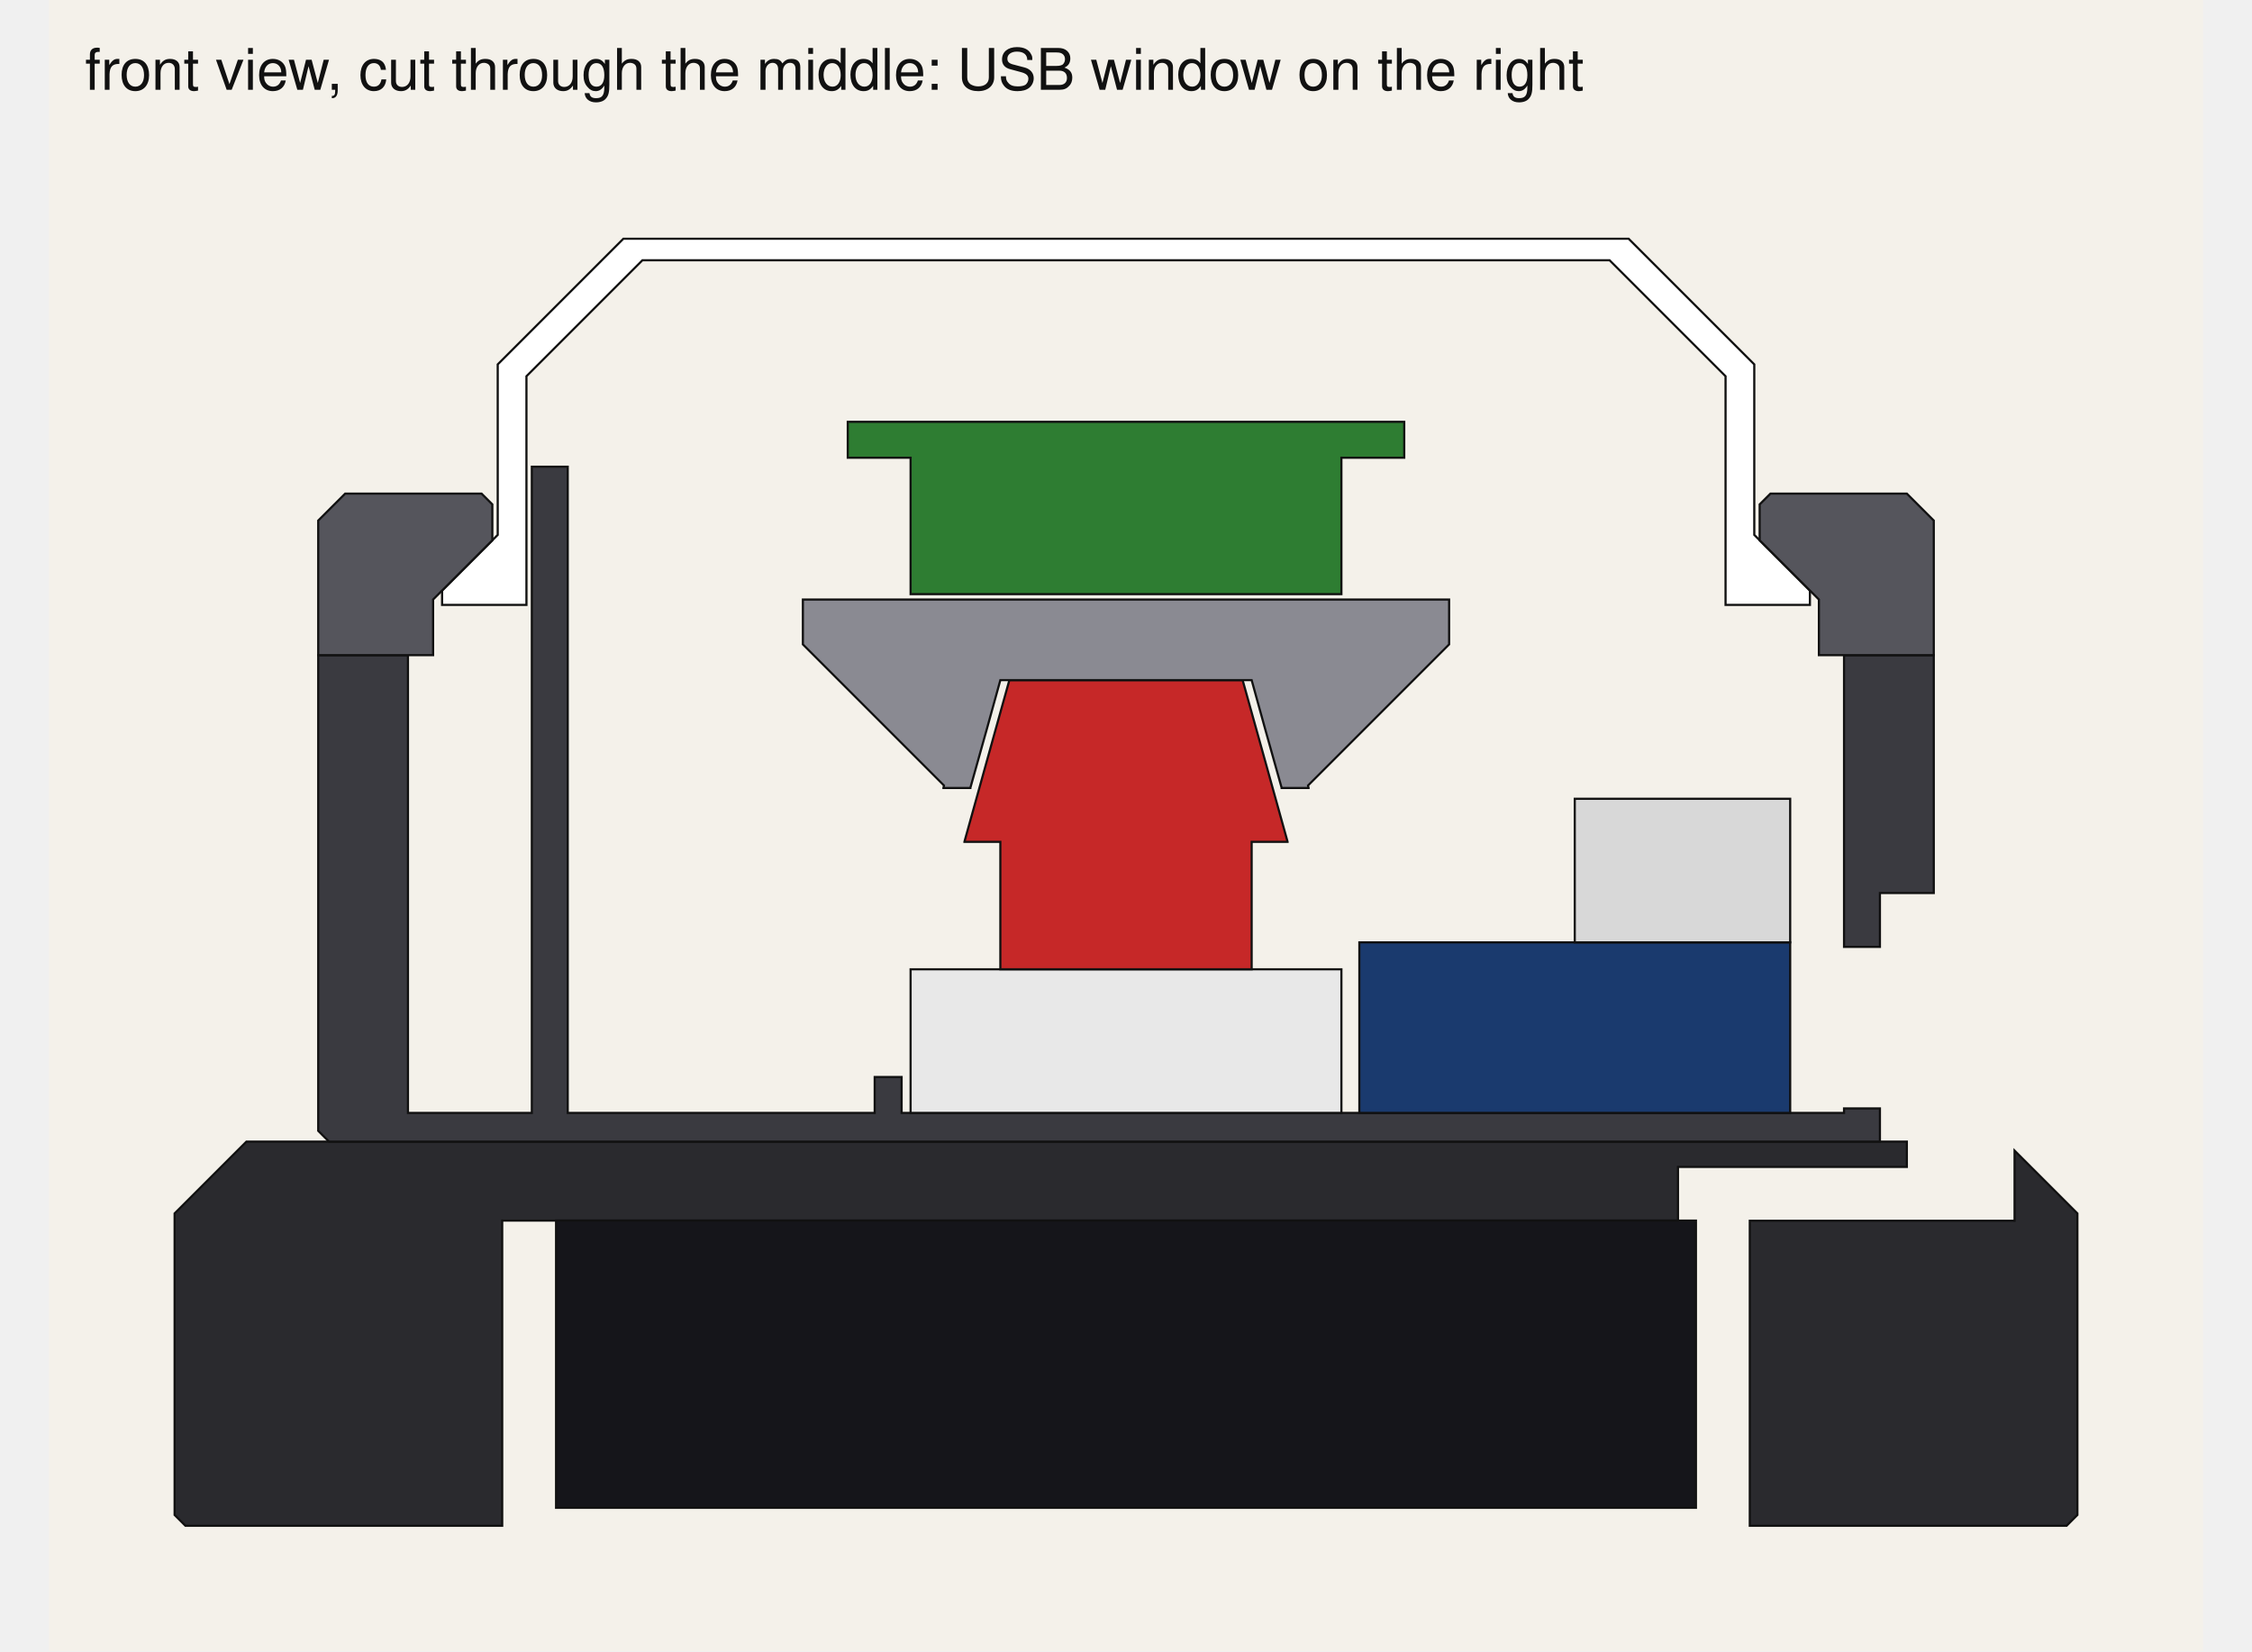
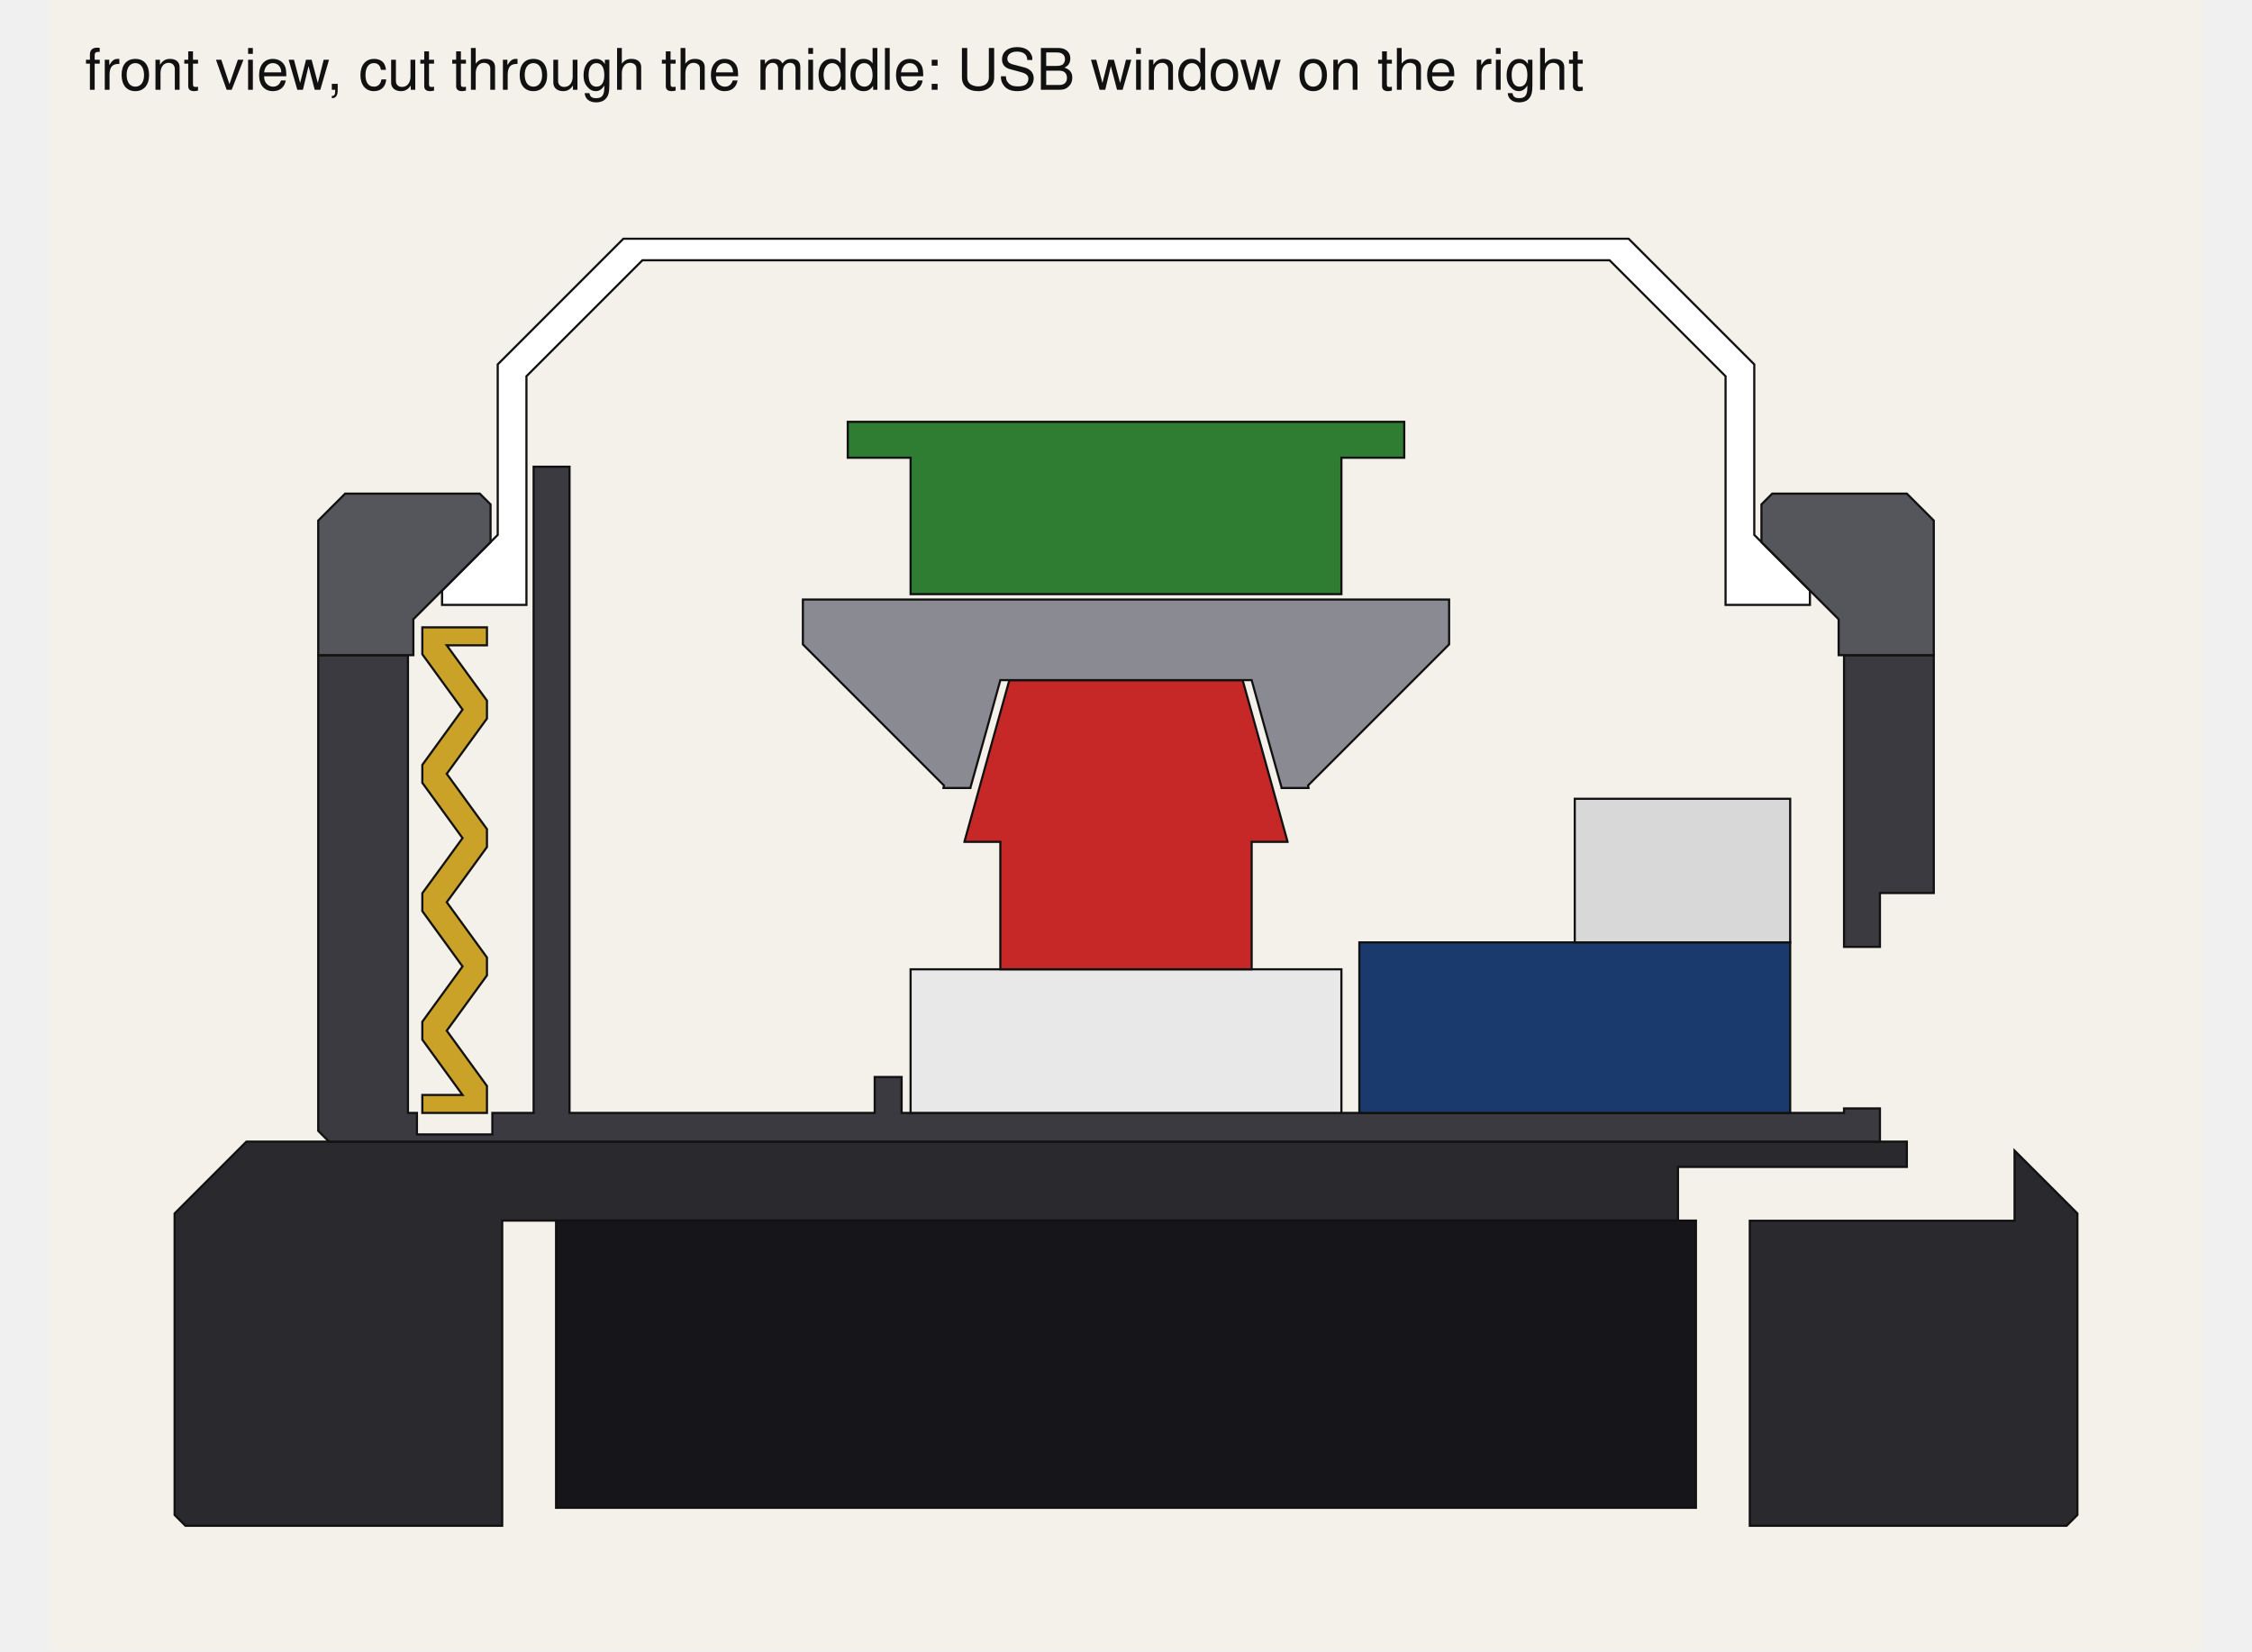
<svg xmlns="http://www.w3.org/2000/svg" viewBox="-60 -62 120 92" width="1320" height="968">
  <rect x="-60" y="-62" width="120" height="92" fill="#f4f1ea" />
  <path d="M43.50,2.30 L43.50,3.01 L37.12,3.01 L30.75,3.01 L30.75,4.51 L30.75,6.00 L22.88,6.00 L6.03,6.00 L5.39,6.00 L4.76,6.00 L4.19,6.00 L3.67,6.00 L3.24,6.00 L2.91,6.00 L2.68,6.00 L2.55,6.00 L2.54,6.00 L0.00,6.00 L-2.54,6.00 L-2.55,6.00 L-2.68,6.00 L-2.91,6.00 L-3.24,6.00 L-3.67,6.00 L-4.19,6.00 L-4.76,6.00 L-5.39,6.00 L-6.03,6.00 L-30.81,6.00 L-31.05,6.00 L-31.28,6.00 L-31.55,6.00 L-31.81,6.00 L-32.11,6.00 L-32.40,6.00 L-32.70,6.00 L-33.00,6.00 L-33.30,6.00 L-33.60,6.00 L-33.89,6.00 L-34.19,6.00 L-34.45,6.00 L-34.72,6.00 L-34.74,6.00 L-34.75,6.00 L-34.75,6.01 L-34.75,6.01 L-34.75,12.35 L-34.75,13.40 L-34.75,14.50 L-34.75,23.00 L-43.43,23.00 L-52.40,23.00 L-52.70,22.70 L-53.00,22.40 L-53.00,14.00 L-53.00,5.60 L-50.92,3.52 L-49.00,1.60 L-40.66,1.60 L-40.62,1.60 L-40.51,1.60 L-40.34,1.60 L-40.11,1.60 L-39.85,1.60 L-39.56,1.60 L-39.28,1.60 L-39.03,1.60 L-38.82,1.60 L-38.67,1.60 L-38.58,1.60 L-38.57,1.60 L-32.67,1.60 L-25.50,1.60 L-25.25,1.60 L-24.94,1.60 L-24.58,1.60 L-24.22,1.60 L-23.87,1.60 L-23.56,1.60 L-23.30,1.60 L-23.13,1.60 L0.00,1.60 L23.04,1.60 L23.13,1.60 L23.30,1.60 L23.56,1.60 L23.87,1.60 L24.22,1.60 L24.58,1.60 L24.94,1.60 L25.25,1.60 L25.50,1.60 L32.67,1.60 L40.63,1.60 L41.45,1.60 L41.48,1.60 L43.50,1.60 Z M49.90,2.50 L50.92,3.52 L53.00,5.60 L53.00,14.00 L53.00,22.40 L52.70,22.70 L52.40,23.00 L43.43,23.00 L34.75,23.00 L34.75,14.50 L34.75,13.40 L34.75,12.35 L34.75,8.05 L34.75,6.01 L42.12,6.01 L49.50,6.01 L49.50,4.51 L49.50,4.05 L49.50,2.55 L49.50,2.10 Z" fill="#2a2a2e" fill-rule="evenodd" stroke="#111" stroke-width="0.12" />
-   <path d="M-31.10,0.00 L-31.06,0.00 L-31.03,0.00 L-30.99,0.00 L-30.88,0.00 L-30.76,0.00 L-30.65,0.00 L-30.50,0.00 L-30.35,0.00 L-30.20,0.00 L-29.98,0.00 L-29.80,0.00 L-29.54,0.00 L-29.28,0.00 L-29.02,0.00 L-28.77,0.00 L-28.44,0.00 L-28.11,0.00 L-27.79,0.00 L-27.46,0.00 L-27.07,0.00 L-26.68,0.00 L-26.28,0.00 L-25.89,0.00 L-25.43,0.00 L-25.01,0.00 L-24.52,0.00 L-24.07,0.00 L-23.56,0.00 L-23.07,0.00 L-22.53,0.00 L-21.99,0.00 L-21.45,0.00 L-20.91,0.00 L-20.32,0.00 L-19.75,0.00 L-19.14,0.00 L-18.55,0.00 L-17.91,0.00 L-17.30,0.00 L-16.64,0.00 L-16.01,0.00 L-15.33,0.00 L-14.68,0.00 L-14.22,0.00 L-14.00,0.00 L-14.00,-0.67 L-14.00,-2.00 L-12.97,-2.00 L-12.75,-2.00 L-12.50,-2.00 L-12.50,-1.39 L-12.50,0.00 L-12.48,0.00 L-11.51,0.00 L-11.48,0.00 L-11.40,0.00 L-11.29,0.00 L-11.15,0.00 L-10.97,0.00 L-10.78,0.00 L-10.57,0.00 L-10.36,0.00 L-10.15,0.00 L-9.96,0.00 L-0.32,0.00 L-0.09,0.00 L0.13,0.00 L0.33,0.00 L0.51,0.00 L0.64,0.00 L0.74,0.00 L3.01,0.00 L3.49,0.00 L3.96,0.00 L4.43,0.00 L4.89,0.00 L5.36,0.00 L5.78,0.00 L5.80,0.00 L9.51,0.00 L9.52,0.00 L9.58,0.00 L9.67,0.00 L9.80,0.00 L9.96,0.00 L10.15,0.00 L10.36,0.00 L10.57,0.00 L10.78,0.00 L10.97,0.00 L11.15,0.00 L11.29,0.00 L11.40,0.00 L11.48,0.00 L11.51,0.00 L12.48,0.00 L12.48,0.00 L12.51,0.00 L25.25,0.00 L25.87,0.00 L38.28,0.00 L38.56,0.00 L38.80,0.00 L39.04,0.00 L39.23,0.00 L39.42,0.00 L39.57,0.00 L39.71,0.00 L39.81,0.00 L39.90,0.00 L39.95,0.00 L40.00,0.00 L40.00,-0.25 L40.40,-0.25 L42.00,-0.25 L42.00,1.17 L42.00,1.60 L41.56,1.60 L41.55,1.60 L41.55,1.60 L38.51,1.60 L38.51,1.60 L35.14,1.60 L29.60,1.60 L24.66,1.60 L24.46,1.60 L24.21,1.60 L23.93,1.60 L23.64,1.60 L23.35,1.60 L23.09,1.60 L22.88,1.60 L22.73,1.60 L0.00,1.60 L-22.64,1.60 L-22.65,1.60 L-22.73,1.60 L-22.88,1.60 L-23.09,1.60 L-23.35,1.60 L-23.64,1.60 L-23.93,1.60 L-24.21,1.60 L-24.46,1.60 L-24.66,1.60 L-29.60,1.60 L-37.18,1.60 L-37.20,1.60 L-37.29,1.60 L-37.42,1.60 L-37.59,1.60 L-37.79,1.60 L-38.01,1.60 L-38.23,1.60 L-38.42,1.60 L-38.59,1.60 L-38.71,1.60 L-38.78,1.60 L-44.40,1.60 L-44.70,1.30 L-45.00,1.00 L-45.00,-12.25 L-45.00,-25.50 L-40.57,-25.50 L-40.49,-25.50 L-40.31,-25.50 L-40.00,-25.50 L-40.00,0.00 L-39.95,0.00 L-39.90,0.00 L-39.81,0.00 L-39.71,0.00 L-39.57,0.00 L-39.42,0.00 L-39.23,0.00 L-39.04,0.00 L-38.80,0.00 L-38.56,0.00 L-38.28,0.00 L-37.99,0.00 L-37.66,0.00 L-37.33,0.00 L-36.96,0.00 L-36.58,0.00 L-36.16,0.00 L-35.72,0.00 L-35.51,0.00 L-35.08,0.00 L-34.85,0.00 L-34.61,0.00 L-34.42,0.00 L-34.20,0.00 L-33.96,0.00 L-33.71,0.00 L-33.48,0.00 L-33.24,0.00 L-33.10,0.00 L-33.10,-36.00 L-33.06,-36.00 L-33.02,-36.00 L-32.94,-36.00 L-32.86,-36.00 L-32.74,-36.00 L-32.62,-36.00 L-32.46,-36.00 L-32.31,-36.00 L-32.11,-36.00 L-31.91,-36.00 L-31.67,-36.00 L-31.44,-36.00 L-31.17,-36.00 L-31.10,-36.00 Z M45.00,-15.93 L45.00,-12.25 L43.50,-12.25 L42.00,-12.25 L42.00,-10.49 L42.00,-9.25 L40.59,-9.25 L40.40,-9.25 L40.00,-9.25 L40.00,-25.50 L40.31,-25.50 L40.49,-25.50 L45.00,-25.50 Z" fill="#3a3a40" fill-rule="evenodd" stroke="#111" stroke-width="0.12" />
+   <path d="M-31.00,0.00 L-30.93,0.00 L-30.85,0.00 L-30.78,0.00 L-30.66,0.00 L-30.55,0.00 L-30.44,0.00 L-30.26,0.00 L-30.07,0.00 L-29.89,0.00 L-29.70,0.00 L-29.44,0.00 L-29.22,0.00 L-28.93,0.00 L-28.67,0.00 L-28.35,0.00 L-28.02,0.00 L-27.70,0.00 L-27.37,0.00 L-26.98,0.00 L-26.59,0.00 L-26.20,0.00 L-25.81,0.00 L-25.35,0.00 L-25.00,0.00 L-22.53,0.00 L-22.10,0.00 L-21.67,0.00 L-21.26,0.00 L-20.84,0.00 L-20.44,0.00 L-19.53,0.00 L-19.09,0.00 L-19.08,0.00 L-18.61,0.00 L-16.24,0.00 L-15.67,0.00 L-15.10,0.00 L-14.54,0.00 L-14.21,0.00 L-14.00,0.00 L-14.00,-0.82 L-14.00,-2.00 L-13.08,-2.00 L-12.72,-2.00 L-12.50,-2.00 L-12.50,-1.39 L-12.50,0.00 L-12.40,0.00 L-11.51,0.00 L-11.48,0.00 L-11.40,0.00 L-11.29,0.00 L-11.15,0.00 L-10.97,0.00 L-10.78,0.00 L-10.57,0.00 L-10.36,0.00 L-10.15,0.00 L-9.96,0.00 L-0.32,0.00 L-0.09,0.00 L0.13,0.00 L0.33,0.00 L0.51,0.00 L0.64,0.00 L0.74,0.00 L3.01,0.00 L3.49,0.00 L3.96,0.00 L4.43,0.00 L4.89,0.00 L5.36,0.00 L5.78,0.00 L5.80,0.00 L9.51,0.00 L9.52,0.00 L9.58,0.00 L9.67,0.00 L9.80,0.00 L9.96,0.00 L10.15,0.00 L10.36,0.00 L10.57,0.00 L10.78,0.00 L10.97,0.00 L11.15,0.00 L11.29,0.00 L11.40,0.00 L11.48,0.00 L11.51,0.00 L12.40,0.00 L12.41,0.00 L12.51,0.00 L25.25,0.00 L25.87,0.00 L38.28,0.00 L38.56,0.00 L38.80,0.00 L39.04,0.00 L39.23,0.00 L39.42,0.00 L39.57,0.00 L39.71,0.00 L39.81,0.00 L39.90,0.00 L39.95,0.00 L40.00,0.00 L40.00,-0.25 L40.40,-0.25 L42.00,-0.25 L42.00,1.17 L42.00,1.60 L41.56,1.60 L41.55,1.60 L41.55,1.60 L38.51,1.60 L38.51,1.60 L35.14,1.60 L29.60,1.60 L24.66,1.60 L24.46,1.60 L24.21,1.60 L23.93,1.60 L23.64,1.60 L23.35,1.60 L23.09,1.60 L22.88,1.60 L22.73,1.60 L0.00,1.60 L-22.64,1.60 L-22.65,1.60 L-22.73,1.60 L-22.88,1.60 L-23.09,1.60 L-23.35,1.60 L-23.64,1.60 L-23.93,1.60 L-24.21,1.60 L-24.46,1.60 L-24.66,1.60 L-29.60,1.60 L-37.18,1.60 L-37.20,1.60 L-37.29,1.60 L-37.42,1.60 L-37.59,1.60 L-37.79,1.60 L-38.01,1.60 L-38.23,1.60 L-38.42,1.60 L-38.59,1.60 L-38.71,1.60 L-38.78,1.60 L-44.40,1.60 L-44.70,1.30 L-45.00,1.00 L-45.00,-12.25 L-45.00,-25.50 L-40.57,-25.50 L-40.49,-25.50 L-40.31,-25.50 L-40.00,-25.50 L-40.00,0.00 L-39.95,0.00 L-39.90,0.00 L-39.81,0.00 L-39.71,0.00 L-39.57,0.00 L-39.53,0.00 L-39.50,0.00 L-39.50,0.60 L-39.50,1.20 L-37.40,1.20 L-35.30,1.20 L-35.30,0.60 L-35.30,0.00 L-35.30,0.00 L-35.08,0.00 L-34.85,0.00 L-34.61,0.00 L-34.42,0.00 L-34.20,0.00 L-33.96,0.00 L-33.71,0.00 L-33.48,0.00 L-33.24,0.00 L-33.00,0.00 L-33.00,-36.00 L-32.96,-36.00 L-32.92,-36.00 L-32.84,-36.00 L-32.76,-36.00 L-32.64,-36.00 L-32.52,-36.00 L-32.37,-36.00 L-32.21,-36.00 L-32.01,-36.00 L-31.81,-36.00 L-31.58,-36.00 L-31.34,-36.00 L-31.07,-36.00 L-31.00,-36.00 Z M45.00,-15.93 L45.00,-12.25 L43.50,-12.25 L42.00,-12.25 L42.00,-10.49 L42.00,-9.25 L40.59,-9.25 L40.40,-9.25 L40.00,-9.25 L40.00,-25.50 L40.31,-25.50 L40.49,-25.50 L45.00,-25.50 Z" fill="#3a3a40" fill-rule="evenodd" stroke="#111" stroke-width="0.12" />
  <path d="M35.00,-41.70 L35.00,-32.20 L38.10,-29.10 L38.10,-28.30 L33.40,-28.30 L33.40,-41.04 L26.94,-47.50 L0.00,-47.50 L-26.94,-47.50 L-33.40,-41.04 L-33.40,-28.30 L-38.10,-28.30 L-38.10,-29.10 L-35.00,-32.20 L-35.00,-41.70 L-28.00,-48.70 L0.00,-48.70 L28.00,-48.70 Z" fill="#ffffff" fill-rule="evenodd" stroke="#111" stroke-width="0.12" />
  <path d="M18.00,-26.10 L10.14,-18.24 L10.17,-18.11 L10.17,-18.10 L10.17,-18.10 L9.36,-18.10 L8.67,-18.10 L8.67,-18.10 L8.67,-18.11 L7.74,-21.43 L7.00,-24.11 L0.00,-24.11 L-7.00,-24.11 L-7.74,-21.43 L-8.67,-18.11 L-8.67,-18.10 L-8.67,-18.10 L-9.36,-18.10 L-10.17,-18.10 L-10.17,-18.10 L-10.17,-18.11 L-10.14,-18.24 L-18.00,-26.10 L-18.00,-28.60 L0.00,-28.60 L18.00,-28.60 Z" fill="#8a8a92" fill-rule="evenodd" stroke="#111" stroke-width="0.12" />
-   <path d="M-35.30,-33.90 L-35.30,-31.90 L-38.60,-28.60 L-38.60,-25.50 L-38.99,-25.50 L-39.25,-25.50 L-45.00,-25.50 L-45.00,-29.25 L-45.00,-33.00 L-44.24,-33.76 L-43.50,-34.50 L-43.21,-34.50 L-43.17,-34.50 L-43.07,-34.50 L-42.91,-34.50 L-42.70,-34.50 L-42.46,-34.50 L-42.44,-34.50 L-36.37,-34.50 L-36.37,-34.50 L-35.90,-34.50 Z M44.24,-33.76 L45.00,-33.00 L45.00,-29.25 L45.00,-25.50 L39.40,-25.50 L39.25,-25.50 L38.99,-25.50 L38.60,-25.50 L38.60,-28.60 L35.30,-31.90 L35.30,-33.90 L35.90,-34.50 L36.23,-34.50 L41.40,-34.50 L41.52,-34.50 L41.59,-34.50 L41.60,-34.50 L41.80,-34.50 L42.13,-34.50 L42.43,-34.50 L42.70,-34.50 L42.91,-34.50 L43.07,-34.50 L43.17,-34.50 L43.21,-34.50 L43.50,-34.50 Z" fill="#55555c" fill-rule="evenodd" stroke="#111" stroke-width="0.12" />
+   <path d="M-35.40,-33.90 L-35.40,-31.80 L-39.70,-27.50 L-39.70,-25.50 L-40.03,-25.50 L-40.22,-25.50 L-40.32,-25.50 L-45.00,-25.50 L-45.00,-29.25 L-45.00,-33.00 L-44.24,-33.76 L-43.50,-34.50 L-43.21,-34.50 L-43.17,-34.50 L-43.07,-34.50 L-42.91,-34.50 L-42.70,-34.50 L-42.46,-34.50 L-42.44,-34.50 L-36.46,-34.50 L-36.46,-34.50 L-36.00,-34.50 Z M44.24,-33.76 L45.00,-33.00 L45.00,-29.25 L45.00,-25.50 L40.32,-25.50 L40.22,-25.50 L40.03,-25.50 L39.70,-25.50 L39.70,-27.50 L35.40,-31.80 L35.40,-33.90 L36.00,-34.50 L36.37,-34.50 L41.52,-34.50 L41.70,-34.50 L41.83,-34.50 L41.90,-34.50 L41.92,-34.50 L42.13,-34.50 L42.43,-34.50 L42.70,-34.50 L42.91,-34.50 L43.07,-34.50 L43.17,-34.50 L43.21,-34.50 L43.50,-34.50 Z" fill="#55555c" fill-rule="evenodd" stroke="#111" stroke-width="0.12" />
  <path d="M12.00,-2.40 L12.00,0.00 L11.31,0.00 L11.27,0.00 L11.22,0.00 L11.15,0.00 L11.06,0.00 L10.96,0.00 L10.84,0.00 L10.71,0.00 L10.57,0.00 L10.42,0.00 L10.27,0.00 L10.12,0.00 L9.98,0.00 L9.84,0.00 L9.70,0.00 L9.58,0.00 L-3.30,0.00 L-3.48,0.00 L-3.65,0.00 L-3.82,0.00 L-3.98,0.00 L-4.13,0.00 L-4.26,0.00 L-4.37,0.00 L-4.47,0.00 L-4.54,0.00 L-4.60,0.00 L-4.63,0.00 L-4.65,0.00 L-4.80,0.00 L-9.48,0.00 L-9.58,0.00 L-9.70,0.00 L-9.84,0.00 L-9.98,0.00 L-10.12,0.00 L-10.27,0.00 L-10.42,0.00 L-10.57,0.00 L-10.71,0.00 L-10.84,0.00 L-10.96,0.00 L-11.06,0.00 L-11.15,0.00 L-11.22,0.00 L-11.27,0.00 L-11.31,0.00 L-11.33,0.00 L-12.00,0.00 L-12.00,-5.60 L-12.00,-8.00 L-11.31,-8.00 L-11.27,-8.00 L-11.22,-8.00 L-11.15,-8.00 L-11.06,-8.00 L-10.96,-8.00 L-10.84,-8.00 L-10.71,-8.00 L-10.57,-8.00 L-10.42,-8.00 L-10.27,-8.00 L-10.12,-8.00 L-9.98,-8.00 L-9.84,-8.00 L-9.70,-8.00 L-9.58,-8.00 L-9.48,-8.00 L-9.39,-8.00 L-9.32,-8.00 L-9.27,-8.00 L-9.23,-8.00 L-9.22,-8.00 L-4.80,-8.00 L-4.65,-8.00 L-4.63,-8.00 L-4.60,-8.00 L-4.54,-8.00 L-4.47,-8.00 L-4.37,-8.00 L-4.26,-8.00 L-4.13,-8.00 L-3.98,-8.00 L-3.82,-8.00 L-3.65,-8.00 L-3.48,-8.00 L-3.30,-8.00 L-3.12,-8.00 L-2.94,-8.00 L-2.77,-8.00 L-2.62,-8.00 L-2.48,-8.00 L10.27,-8.00 L10.42,-8.00 L10.57,-8.00 L10.71,-8.00 L10.84,-8.00 L10.96,-8.00 L11.06,-8.00 L11.15,-8.00 L11.22,-8.00 L11.27,-8.00 L11.31,-8.00 L11.33,-8.00 L12.00,-8.00 Z" fill="#e8e8e8" fill-rule="evenodd" stroke="#111" stroke-width="0.12" />
  <path d="M7.55,-20.33 L9.00,-15.11 L9.00,-15.10 L9.00,-15.10 L7.88,-15.10 L7.00,-15.10 L7.00,-11.55 L7.00,-8.00 L0.00,-8.00 L-7.00,-8.00 L-7.00,-11.55 L-7.00,-15.10 L-7.88,-15.10 L-9.00,-15.10 L-9.00,-15.10 L-9.00,-15.11 L-7.55,-20.33 L-6.50,-24.10 L0.00,-24.10 L6.50,-24.10 Z" fill="#c62828" fill-rule="evenodd" stroke="#111" stroke-width="0.12" />
  <path d="M15.50,-37.50 L15.50,-36.50 L13.93,-36.50 L12.00,-36.50 L12.00,-32.71 L12.00,-32.70 L12.00,-28.90 L0.00,-28.90 L-12.00,-28.90 L-12.00,-32.70 L-12.00,-32.71 L-12.00,-36.50 L-13.93,-36.50 L-15.50,-36.50 L-15.50,-37.50 L-15.50,-38.50 L-10.33,-38.50 L0.00,-38.50 L10.33,-38.50 L15.50,-38.50 Z" fill="#2e7d32" fill-rule="evenodd" stroke="#111" stroke-width="0.12" />
  <path d="M37.00,-4.75 L37.00,0.00 L25.00,0.00 L13.00,0.00 L13.00,-4.75 L13.00,-9.50 L25.00,-9.50 L37.00,-9.50 Z" fill="#1a3a6e" fill-rule="evenodd" stroke="#111" stroke-width="0.12" />
  <path d="M37.00,-13.50 L37.00,-9.50 L31.00,-9.50 L25.00,-9.50 L25.00,-13.50 L25.00,-17.50 L31.00,-17.50 L37.00,-17.50 Z" fill="#d8d8d8" fill-rule="evenodd" stroke="#111" stroke-width="0.12" />
  <path d="M31.75,14.00 L31.75,22.00 L0.00,22.00 L-31.75,22.00 L-31.75,14.00 L-31.75,6.00 L0.00,6.00 L31.75,6.00 Z" fill="#15151a" fill-rule="evenodd" stroke="#111" stroke-width="0.12" />
+   <path d="M-35.60,-26.55 L-35.60,-26.05 L-36.72,-26.05 L-37.84,-26.05 L-36.72,-24.51 L-35.60,-22.97 L-35.60,-22.47 L-35.60,-21.97 L-36.72,-20.43 L-37.84,-18.89 L-36.72,-17.35 L-35.60,-15.81 L-35.60,-15.31 L-35.60,-14.81 L-36.72,-13.27 L-37.84,-11.74 L-36.72,-10.20 L-35.60,-8.66 L-35.60,-8.16 L-35.60,-7.66 L-36.72,-6.12 L-37.84,-4.58 L-36.72,-3.04 L-35.60,-1.50 L-35.60,-1.00 L-35.60,-0.25 L-35.60,0.00 L-37.40,0.00 L-39.20,0.00 L-39.20,-0.50 L-39.20,-1.00 L-38.08,-1.00 L-36.96,-1.00 L-38.08,-2.54 L-39.20,-4.08 L-39.20,-4.58 L-39.20,-5.08 L-38.08,-6.62 L-36.96,-8.16 L-38.08,-9.70 L-39.20,-11.24 L-39.20,-11.74 L-39.20,-12.24 L-38.08,-13.77 L-36.96,-15.31 L-38.08,-16.85 L-39.20,-18.39 L-39.20,-18.89 L-39.20,-19.39 L-38.08,-20.93 L-36.96,-22.47 L-38.08,-24.01 L-39.20,-25.55 L-39.20,-25.80 L-39.20,-26.05 L-39.20,-26.55 L-39.20,-27.05 L-37.40,-27.05 L-35.60,-27.05 Z" fill="#c9a227" fill-rule="evenodd" stroke="#111" stroke-width="0.12" />
  <text x="-58" y="-57" font-family="Helvetica" font-size="3.2" fill="#111">front view, cut through the middle: USB window on the right</text>
</svg>
